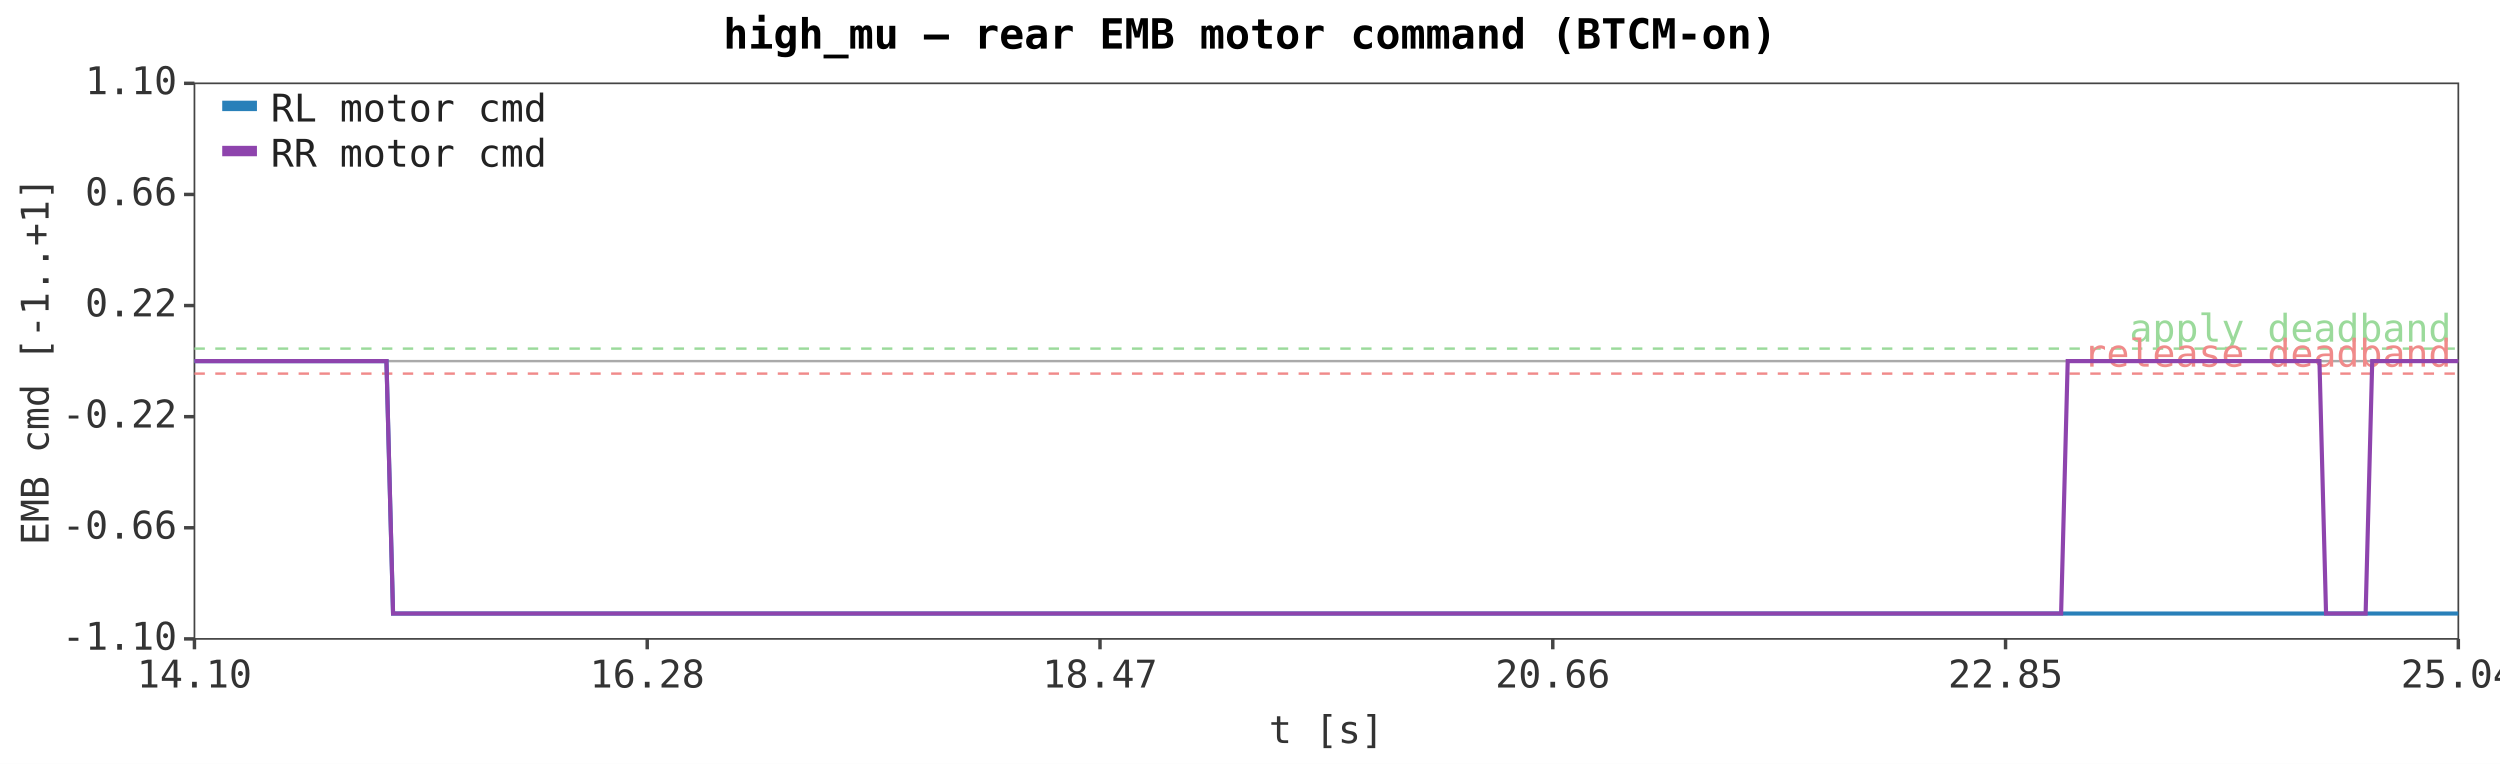
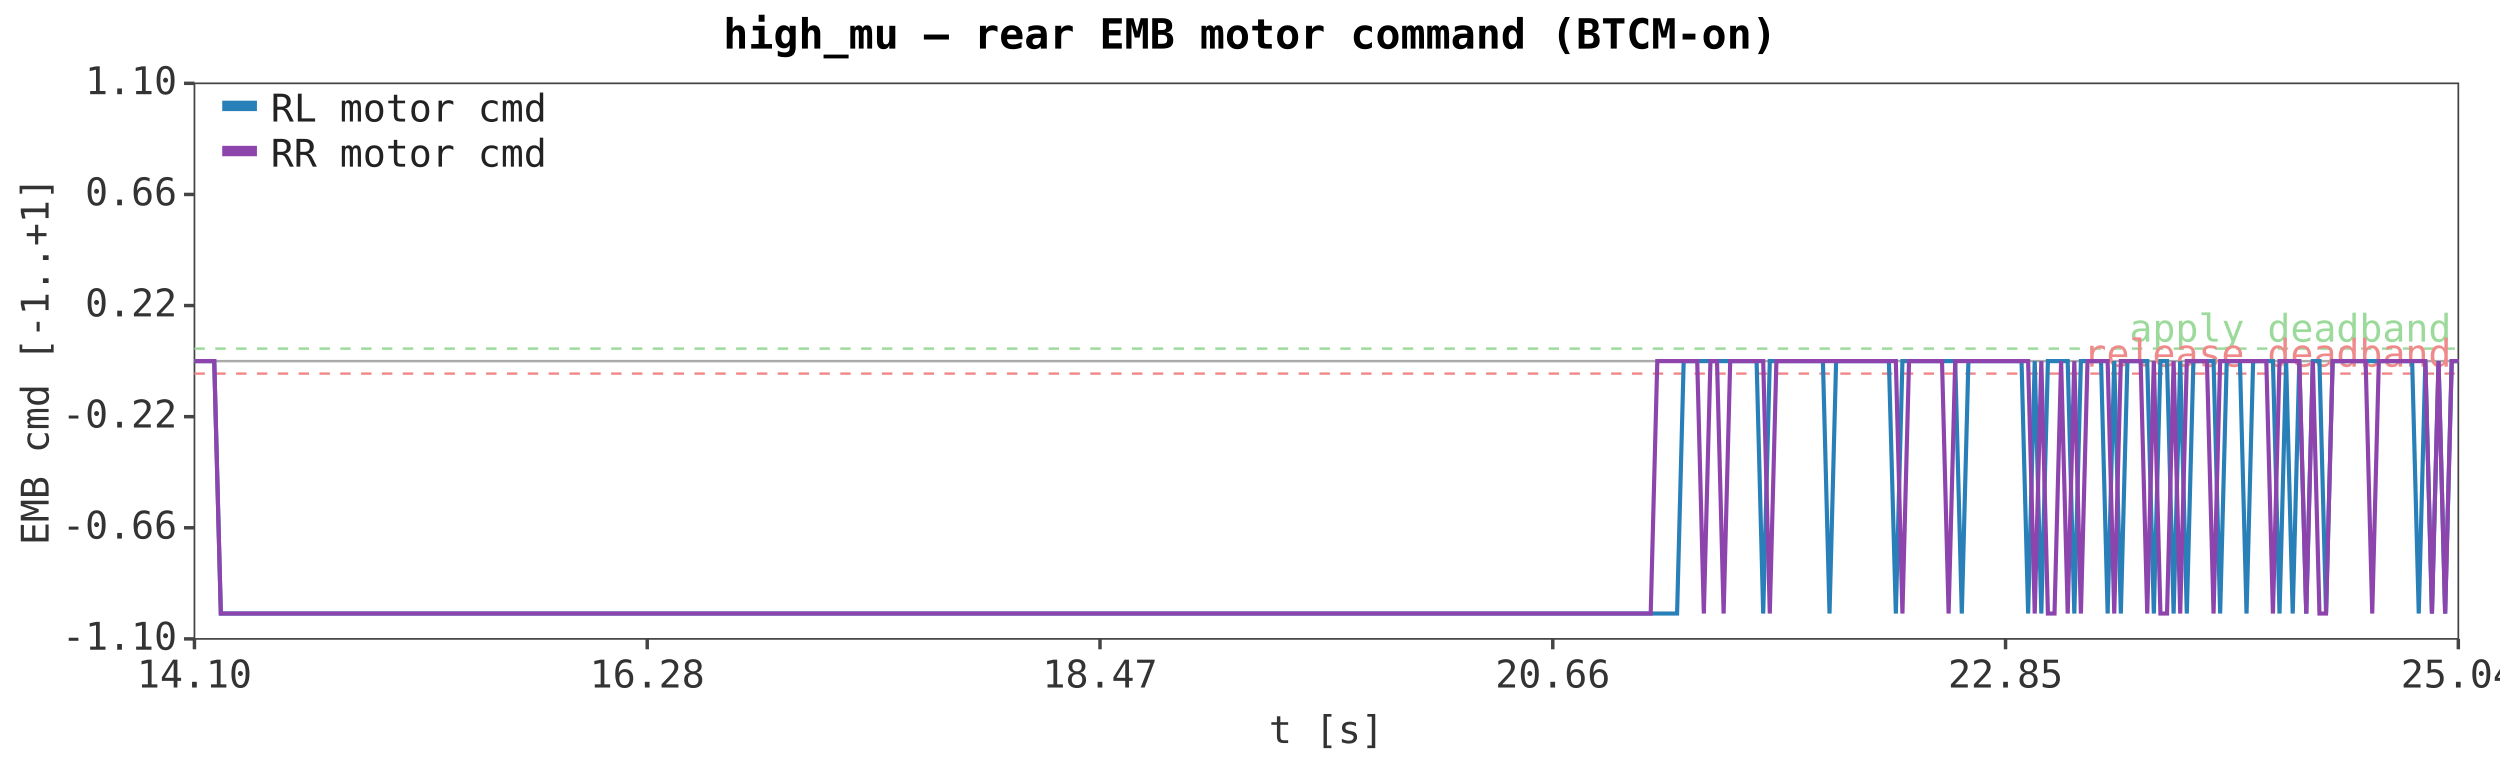
<svg xmlns="http://www.w3.org/2000/svg" viewBox="0 0 720 220" width="720" height="220" font-family="ui-monospace,Consolas,Menlo,monospace" font-size="11">
  <rect width="100%" height="100%" fill="#ffffff" />
  <text x="360.0" y="14" text-anchor="middle" font-size="12" font-weight="bold">high_mu — rear EMB motor command (BTCM-on)</text>
  <rect x="56" y="24" width="652" height="160" fill="none" stroke="#444" stroke-width="0.5" />
  <line x1="56.0" y1="184" x2="56.0" y2="187" stroke="#444" />
  <text x="56.0" y="198" text-anchor="middle" fill="#333">14.10</text>
  <line x1="186.4" y1="184" x2="186.4" y2="187" stroke="#444" />
  <text x="186.4" y="198" text-anchor="middle" fill="#333">16.28</text>
  <line x1="316.8" y1="184" x2="316.8" y2="187" stroke="#444" />
  <text x="316.8" y="198" text-anchor="middle" fill="#333">18.47</text>
  <line x1="447.2" y1="184" x2="447.2" y2="187" stroke="#444" />
  <text x="447.2" y="198" text-anchor="middle" fill="#333">20.66</text>
  <line x1="577.6" y1="184" x2="577.6" y2="187" stroke="#444" />
  <text x="577.6" y="198" text-anchor="middle" fill="#333">22.85</text>
  <line x1="708.0" y1="184" x2="708.0" y2="187" stroke="#444" />
  <text x="708.0" y="198" text-anchor="middle" fill="#333">25.04</text>
  <line x1="53" y1="184.0" x2="56" y2="184.0" stroke="#444" />
  <text x="51" y="184.0" text-anchor="end" dominant-baseline="middle" fill="#333">-1.10</text>
  <line x1="53" y1="152.0" x2="56" y2="152.0" stroke="#444" />
  <text x="51" y="152.0" text-anchor="end" dominant-baseline="middle" fill="#333">-0.66</text>
  <line x1="53" y1="120.0" x2="56" y2="120.0" stroke="#444" />
  <text x="51" y="120.0" text-anchor="end" dominant-baseline="middle" fill="#333">-0.22</text>
  <line x1="53" y1="88.0" x2="56" y2="88.0" stroke="#444" />
  <text x="51" y="88.0" text-anchor="end" dominant-baseline="middle" fill="#333">0.22</text>
  <line x1="53" y1="56.0" x2="56" y2="56.0" stroke="#444" />
  <text x="51" y="56.0" text-anchor="end" dominant-baseline="middle" fill="#333">0.66</text>
  <line x1="53" y1="24.0" x2="56" y2="24.0" stroke="#444" />
  <text x="51" y="24.0" text-anchor="end" dominant-baseline="middle" fill="#333">1.10</text>
  <text x="382.0" y="214" text-anchor="middle" fill="#333">t [s]</text>
  <text transform="translate(14,104.0) rotate(-90)" text-anchor="middle" fill="#333">EMB cmd [-1..+1]</text>
  <line x1="56.0" y1="104.0" x2="708.0" y2="104.0" stroke="#aaa" stroke-width="0.7" stroke-dasharray="1 0" />
  <line x1="56.0" y1="100.4" x2="708.0" y2="100.4" stroke="#9bda9b" stroke-width="0.7" stroke-dasharray="3 3" />
  <text x="706.0" y="98.4" text-anchor="end" fill="#9bda9b">apply deadband</text>
  <line x1="56.0" y1="107.6" x2="708.0" y2="107.6" stroke="#f08a8a" stroke-width="0.7" stroke-dasharray="3 3" />
  <text x="706.0" y="105.6" text-anchor="end" fill="#f08a8a">release deadband</text>
-   <polyline fill="none" stroke="#2980b9" stroke-width="1.2" points="56.0,104.0 57.9,104.0 59.8,104.0 61.7,104.0 63.6,104.0 65.5,104.0 67.4,104.0 69.3,104.0 71.3,104.0 73.2,104.0 75.1,104.0 77.0,104.0 78.9,104.0 80.8,104.0 82.7,104.0 84.6,104.0 86.5,104.0 88.4,104.0 90.3,104.0 92.2,104.0 94.1,104.0 96.0,104.0 97.9,104.0 99.8,104.0 101.8,104.0 103.7,104.0 105.6,104.0 107.5,104.0 109.4,104.0 111.3,104.0 113.2,176.7 115.1,176.7 117.0,176.7 118.9,176.7 120.8,176.7 122.7,176.7 124.6,176.7 126.5,176.7 128.4,176.7 130.4,176.7 132.3,176.7 134.2,176.7 136.1,176.7 138.0,176.7 139.9,176.7 141.8,176.7 143.7,176.7 145.6,176.7 147.5,176.7 149.4,176.7 151.3,176.7 153.2,176.7 155.1,176.7 157.0,176.7 158.9,176.7 160.9,176.7 162.8,176.7 164.7,176.7 166.6,176.7 168.5,176.7 170.4,176.7 172.3,176.7 174.2,176.7 176.1,176.7 178.0,176.7 179.9,176.7 181.8,176.7 183.7,176.7 185.6,176.7 187.5,176.7 189.5,176.7 191.4,176.7 193.3,176.7 195.2,176.7 197.1,176.7 199.0,176.7 200.9,176.7 202.8,176.7 204.7,176.7 206.6,176.7 208.5,176.7 210.4,176.7 212.3,176.7 214.2,176.7 216.1,176.7 218.0,176.7 220.0,176.7 221.9,176.7 223.8,176.7 225.7,176.7 227.6,176.7 229.5,176.7 231.4,176.7 233.3,176.7 235.2,176.7 237.1,176.7 239.0,176.7 240.9,176.7 242.8,176.7 244.7,176.7 246.6,176.7 248.5,176.7 250.5,176.7 252.4,176.7 254.3,176.7 256.2,176.7 258.1,176.7 260.0,176.7 261.9,176.7 263.8,176.7 265.7,176.7 267.6,176.7 269.5,176.7 271.4,176.7 273.3,176.7 275.2,176.7 277.1,176.7 279.1,176.7 281.0,176.7 282.9,176.7 284.8,176.7 286.7,176.7 288.6,176.7 290.5,176.7 292.4,176.7 294.3,176.7 296.2,176.7 298.1,176.7 300.0,176.7 301.9,176.7 303.8,176.7 305.7,176.7 307.6,176.7 309.6,176.7 311.5,176.7 313.4,176.7 315.3,176.7 317.2,176.7 319.1,176.7 321.0,176.7 322.9,176.7 324.8,176.7 326.7,176.7 328.6,176.7 330.5,176.7 332.4,176.7 334.3,176.7 336.2,176.7 338.2,176.7 340.1,176.7 342.0,176.7 343.9,176.7 345.8,176.7 347.7,176.7 349.6,176.7 351.5,176.7 353.4,176.7 355.3,176.7 357.2,176.7 359.1,176.7 361.0,176.7 362.9,176.7 364.8,176.7 366.7,176.7 368.7,176.7 370.6,176.7 372.5,176.7 374.4,176.7 376.3,176.7 378.2,176.7 380.1,176.7 382.0,176.7 383.9,176.7 385.8,176.7 387.7,176.7 389.6,176.7 391.5,176.7 393.4,176.7 395.3,176.7 397.3,176.7 399.2,176.7 401.1,176.7 403.0,176.7 404.9,176.7 406.8,176.7 408.7,176.7 410.6,176.7 412.5,176.7 414.4,176.7 416.3,176.7 418.2,176.7 420.1,176.7 422.0,176.7 423.9,176.7 425.8,176.7 427.8,176.7 429.7,176.7 431.6,176.7 433.5,176.7 435.4,176.7 437.3,176.7 439.2,176.7 441.1,176.7 443.0,176.7 444.9,176.7 446.8,176.7 448.7,176.7 450.6,176.7 452.5,176.7 454.4,176.7 456.4,176.7 458.3,176.7 460.2,176.7 462.1,176.7 464.0,176.7 465.9,176.7 467.8,176.7 469.7,176.7 471.6,176.7 473.5,176.7 475.4,176.7 477.3,176.7 479.2,176.7 481.1,176.7 483.0,176.7 484.9,176.7 486.9,176.7 488.8,176.7 490.7,176.7 492.6,176.7 494.5,176.7 496.4,176.7 498.3,176.7 500.2,176.7 502.1,176.7 504.0,176.7 505.9,176.7 507.8,176.7 509.7,176.7 511.6,176.7 513.5,176.7 515.5,176.7 517.4,176.7 519.3,176.7 521.2,176.7 523.1,176.7 525.0,176.7 526.9,176.7 528.8,176.7 530.7,176.7 532.6,176.7 534.5,176.7 536.4,176.7 538.3,176.7 540.2,176.7 542.1,176.7 544.0,176.7 546.0,176.7 547.9,176.7 549.8,176.7 551.7,176.7 553.6,176.7 555.5,176.7 557.4,176.7 559.3,176.7 561.2,176.7 563.1,176.7 565.0,176.7 566.9,176.7 568.8,176.7 570.7,176.7 572.6,176.7 574.5,176.7 576.5,176.7 578.4,176.7 580.3,176.7 582.2,176.7 584.1,176.7 586.0,176.7 587.9,176.7 589.8,176.7 591.7,176.7 593.6,176.7 595.5,176.7 597.4,176.7 599.3,176.7 601.2,176.7 603.1,176.7 605.1,176.7 607.0,176.7 608.9,176.7 610.8,176.7 612.7,176.7 614.6,176.7 616.5,176.7 618.4,176.7 620.3,176.7 622.2,176.7 624.1,176.7 626.0,176.7 627.9,176.7 629.8,176.7 631.7,176.7 633.6,176.7 635.6,176.7 637.5,176.7 639.4,176.7 641.3,176.7 643.2,176.7 645.1,176.7 647.0,176.7 648.9,176.7 650.8,176.7 652.7,176.7 654.6,176.7 656.5,176.7 658.4,176.7 660.3,176.7 662.2,176.7 664.2,176.7 666.1,176.7 668.0,176.7 669.9,176.7 671.8,176.7 673.7,176.7 675.6,176.7 677.5,176.7 679.4,176.7 681.3,176.7 683.2,176.7 685.1,176.7 687.0,176.7 688.9,176.7 690.8,176.7 692.7,176.7 694.7,176.7 696.6,176.7 698.5,176.7 700.4,176.7 702.3,176.7 704.2,176.7 706.1,176.7 708.0,176.7" />
-   <polyline fill="none" stroke="#8e44ad" stroke-width="1.2" points="56.0,104.0 57.9,104.0 59.8,104.0 61.7,104.0 63.6,104.0 65.5,104.0 67.4,104.0 69.3,104.0 71.3,104.0 73.2,104.0 75.1,104.0 77.0,104.0 78.9,104.0 80.8,104.0 82.7,104.0 84.6,104.0 86.5,104.0 88.4,104.0 90.3,104.0 92.2,104.0 94.1,104.0 96.0,104.0 97.9,104.0 99.8,104.0 101.8,104.0 103.7,104.0 105.6,104.0 107.5,104.0 109.4,104.0 111.3,104.0 113.2,176.7 115.1,176.7 117.0,176.7 118.9,176.7 120.8,176.7 122.7,176.7 124.6,176.7 126.5,176.7 128.4,176.7 130.4,176.7 132.3,176.7 134.2,176.7 136.1,176.7 138.0,176.7 139.9,176.7 141.8,176.7 143.7,176.7 145.6,176.7 147.5,176.7 149.4,176.7 151.3,176.7 153.2,176.7 155.1,176.7 157.0,176.7 158.9,176.7 160.9,176.7 162.8,176.7 164.7,176.7 166.6,176.7 168.5,176.7 170.4,176.7 172.3,176.7 174.2,176.7 176.1,176.7 178.0,176.7 179.9,176.7 181.8,176.7 183.7,176.7 185.6,176.7 187.5,176.7 189.5,176.7 191.4,176.7 193.3,176.7 195.2,176.7 197.1,176.7 199.0,176.7 200.9,176.7 202.8,176.7 204.7,176.7 206.6,176.7 208.5,176.7 210.4,176.7 212.3,176.7 214.2,176.7 216.1,176.7 218.0,176.7 220.0,176.7 221.9,176.7 223.8,176.7 225.7,176.7 227.6,176.7 229.5,176.7 231.4,176.7 233.3,176.7 235.2,176.7 237.1,176.7 239.0,176.7 240.9,176.7 242.8,176.7 244.7,176.7 246.6,176.7 248.5,176.7 250.5,176.7 252.4,176.7 254.3,176.7 256.2,176.7 258.1,176.7 260.0,176.7 261.9,176.7 263.8,176.7 265.7,176.7 267.6,176.7 269.5,176.7 271.4,176.7 273.3,176.7 275.2,176.7 277.1,176.7 279.1,176.7 281.0,176.7 282.9,176.7 284.8,176.7 286.7,176.7 288.6,176.7 290.5,176.7 292.4,176.7 294.3,176.7 296.2,176.7 298.1,176.7 300.0,176.7 301.9,176.7 303.8,176.7 305.7,176.7 307.6,176.7 309.6,176.7 311.5,176.7 313.4,176.7 315.3,176.7 317.2,176.7 319.1,176.7 321.0,176.7 322.9,176.7 324.8,176.7 326.7,176.7 328.6,176.7 330.5,176.7 332.4,176.7 334.3,176.7 336.2,176.7 338.2,176.7 340.1,176.7 342.0,176.7 343.9,176.7 345.8,176.7 347.7,176.7 349.6,176.7 351.5,176.7 353.4,176.7 355.3,176.7 357.2,176.7 359.1,176.7 361.0,176.7 362.9,176.7 364.8,176.7 366.7,176.7 368.7,176.7 370.6,176.7 372.5,176.7 374.4,176.7 376.3,176.7 378.2,176.7 380.1,176.7 382.0,176.7 383.9,176.7 385.8,176.7 387.7,176.7 389.6,176.7 391.5,176.7 393.4,176.7 395.3,176.7 397.3,176.7 399.2,176.7 401.1,176.7 403.0,176.7 404.9,176.7 406.8,176.7 408.7,176.7 410.6,176.7 412.5,176.7 414.4,176.7 416.3,176.7 418.2,176.7 420.1,176.7 422.0,176.7 423.9,176.7 425.8,176.7 427.8,176.7 429.7,176.7 431.6,176.7 433.5,176.7 435.4,176.7 437.3,176.7 439.2,176.7 441.1,176.7 443.0,176.7 444.9,176.7 446.8,176.7 448.7,176.7 450.6,176.7 452.5,176.7 454.4,176.7 456.4,176.7 458.3,176.7 460.2,176.7 462.1,176.7 464.0,176.7 465.9,176.7 467.8,176.7 469.7,176.7 471.6,176.7 473.5,176.7 475.4,176.7 477.3,176.7 479.2,176.7 481.1,176.7 483.0,176.7 484.9,176.7 486.9,176.7 488.8,176.7 490.7,176.7 492.6,176.7 494.5,176.7 496.4,176.7 498.3,176.7 500.2,176.7 502.1,176.7 504.0,176.7 505.9,176.7 507.8,176.7 509.7,176.7 511.6,176.7 513.5,176.7 515.5,176.7 517.4,176.7 519.3,176.7 521.2,176.7 523.1,176.7 525.0,176.7 526.9,176.7 528.8,176.7 530.7,176.7 532.6,176.7 534.5,176.7 536.4,176.7 538.3,176.7 540.2,176.7 542.1,176.7 544.0,176.7 546.0,176.7 547.9,176.7 549.8,176.7 551.7,176.7 553.6,176.7 555.5,176.7 557.4,176.7 559.3,176.7 561.2,176.7 563.1,176.7 565.0,176.7 566.9,176.7 568.8,176.7 570.7,176.7 572.6,176.7 574.5,176.7 576.5,176.7 578.4,176.7 580.3,176.7 582.2,176.7 584.1,176.7 586.0,176.7 587.9,176.7 589.8,176.7 591.7,176.7 593.6,176.7 595.5,104.0 597.4,104.0 599.3,104.0 601.2,104.0 603.1,104.0 605.1,104.0 607.0,104.0 608.9,104.0 610.8,104.0 612.7,104.0 614.6,104.0 616.5,104.0 618.4,104.0 620.3,104.0 622.2,104.0 624.1,104.0 626.0,104.0 627.9,104.0 629.8,104.0 631.7,104.0 633.6,104.0 635.6,104.0 637.5,104.0 639.4,104.0 641.3,104.0 643.2,104.0 645.1,104.0 647.0,104.0 648.9,104.0 650.8,104.0 652.7,104.0 654.6,104.0 656.5,104.0 658.4,104.0 660.3,104.0 662.2,104.0 664.2,104.0 666.1,104.0 668.0,104.0 669.9,176.7 671.8,176.7 673.7,176.7 675.6,176.7 677.5,176.7 679.4,176.7 681.3,176.7 683.2,104.0 685.1,104.0 687.0,104.0 688.9,104.0 690.8,104.0 692.7,104.0 694.7,104.0 696.6,104.0 698.5,104.0 700.4,104.0 702.3,104.0 704.2,104.0 706.1,104.0 708.0,104.0" />
+   <polyline fill="none" stroke="#2980b9" stroke-width="1.2" points="56.0,104.0 57.9,104.0 59.8,104.0 61.7,104.0 63.6,176.7 65.5,176.7 67.4,176.7 69.3,176.7 71.3,176.7 73.2,176.7 75.1,176.7 77.0,176.7 78.9,176.7 80.8,176.7 82.7,176.7 84.6,176.7 86.5,176.7 88.4,176.7 90.3,176.7 92.2,176.7 94.1,176.7 96.0,176.7 97.9,176.7 99.8,176.7 101.8,176.7 103.7,176.7 105.6,176.7 107.5,176.7 109.4,176.7 111.3,176.7 113.2,176.7 115.1,176.7 117.0,176.7 118.9,176.7 120.8,176.7 122.7,176.7 124.6,176.7 126.5,176.7 128.4,176.7 130.4,176.7 132.3,176.7 134.2,176.7 136.1,176.7 138.0,176.7 139.9,176.7 141.8,176.7 143.7,176.7 145.6,176.7 147.5,176.7 149.4,176.7 151.3,176.7 153.2,176.7 155.1,176.7 157.0,176.7 158.9,176.7 160.9,176.7 162.8,176.7 164.7,176.7 166.6,176.7 168.5,176.7 170.4,176.7 172.3,176.7 174.2,176.7 176.1,176.7 178.0,176.7 179.9,176.7 181.8,176.7 183.7,176.7 185.6,176.7 187.5,176.7 189.5,176.7 191.4,176.7 193.3,176.7 195.2,176.7 197.1,176.7 199.0,176.7 200.9,176.7 202.8,176.7 204.7,176.7 206.6,176.7 208.5,176.7 210.4,176.7 212.3,176.7 214.2,176.7 216.1,176.7 218.0,176.7 220.0,176.7 221.9,176.7 223.8,176.7 225.7,176.7 227.6,176.7 229.5,176.7 231.4,176.7 233.3,176.7 235.2,176.7 237.1,176.7 239.0,176.7 240.9,176.7 242.8,176.7 244.7,176.7 246.6,176.7 248.5,176.7 250.5,176.7 252.4,176.7 254.3,176.7 256.2,176.7 258.1,176.7 260.0,176.7 261.9,176.7 263.8,176.7 265.7,176.7 267.6,176.7 269.5,176.7 271.4,176.7 273.3,176.7 275.2,176.7 277.1,176.7 279.1,176.7 281.0,176.7 282.9,176.7 284.8,176.7 286.7,176.7 288.6,176.7 290.5,176.7 292.4,176.7 294.3,176.7 296.2,176.7 298.1,176.7 300.0,176.7 301.9,176.7 303.8,176.7 305.7,176.7 307.6,176.7 309.6,176.7 311.5,176.7 313.4,176.7 315.3,176.7 317.2,176.7 319.1,176.7 321.0,176.7 322.9,176.7 324.8,176.7 326.7,176.7 328.6,176.7 330.5,176.7 332.4,176.7 334.3,176.7 336.2,176.7 338.2,176.7 340.1,176.7 342.0,176.7 343.9,176.7 345.8,176.7 347.7,176.7 349.6,176.7 351.5,176.7 353.4,176.7 355.3,176.7 357.2,176.7 359.1,176.7 361.0,176.7 362.9,176.7 364.8,176.7 366.7,176.7 368.7,176.7 370.6,176.7 372.5,176.7 374.4,176.7 376.3,176.7 378.2,176.7 380.1,176.7 382.0,176.7 383.9,176.7 385.8,176.7 387.7,176.7 389.6,176.7 391.5,176.7 393.4,176.7 395.3,176.7 397.3,176.7 399.2,176.7 401.1,176.7 403.0,176.7 404.9,176.7 406.8,176.7 408.7,176.7 410.6,176.7 412.5,176.7 414.4,176.7 416.3,176.7 418.2,176.7 420.1,176.7 422.0,176.7 423.9,176.7 425.8,176.7 427.8,176.7 429.7,176.7 431.6,176.7 433.5,176.7 435.4,176.7 437.3,176.7 439.2,176.7 441.1,176.7 443.0,176.7 444.9,176.7 446.8,176.7 448.7,176.7 450.6,176.7 452.5,176.7 454.4,176.7 456.4,176.7 458.3,176.7 460.2,176.7 462.1,176.7 464.0,176.7 465.9,176.7 467.8,176.7 469.7,176.7 471.6,176.7 473.5,176.7 475.4,176.7 477.3,176.7 479.2,176.7 481.1,176.7 483.0,176.7 484.9,104.0 486.9,104.0 488.8,104.0 490.7,104.0 492.6,104.0 494.5,104.0 496.4,104.0 498.3,104.0 500.2,104.0 502.1,104.0 504.0,104.0 505.9,104.0 507.8,176.7 509.7,104.0 511.6,104.0 513.5,104.0 515.5,104.0 517.4,104.0 519.3,104.0 521.2,104.0 523.1,104.0 525.0,104.0 526.9,176.7 528.8,104.0 530.7,104.0 532.6,104.0 534.5,104.0 536.4,104.0 538.3,104.0 540.2,104.0 542.1,104.0 544.0,104.0 546.0,176.7 547.9,104.0 549.8,104.0 551.7,104.0 553.6,104.0 555.5,104.0 557.4,104.0 559.3,104.0 561.2,104.0 563.1,104.0 565.0,176.7 566.9,104.0 568.8,104.0 570.7,104.0 572.6,104.0 574.5,104.0 576.5,104.0 578.4,104.0 580.3,104.0 582.2,104.0 584.1,176.7 586.0,104.0 587.9,176.7 589.8,104.0 591.7,104.0 593.6,104.0 595.5,104.0 597.4,176.7 599.3,104.0 601.2,104.0 603.1,104.0 605.1,104.0 607.0,176.7 608.9,104.0 610.8,176.7 612.7,104.0 614.6,104.0 616.5,104.0 618.4,104.0 620.3,176.7 622.2,104.0 624.1,104.0 626.0,176.7 627.9,104.0 629.8,176.7 631.7,104.0 633.6,104.0 635.6,104.0 637.5,104.0 639.4,176.7 641.3,104.0 643.2,104.0 645.1,104.0 647.0,176.7 648.9,104.0 650.8,104.0 652.7,104.0 654.6,104.0 656.5,176.7 658.4,104.0 660.3,176.7 662.2,104.0 664.2,176.7 666.1,104.0 668.0,104.0 669.9,176.7 671.8,104.0 673.7,104.0 675.6,104.0 677.5,104.0 679.4,104.0 681.3,104.0 683.2,104.0 685.1,104.0 687.0,104.0 688.9,104.0 690.8,104.0 692.7,104.0 694.7,104.0 696.6,176.7 698.5,104.0 700.4,176.7 702.3,104.0 704.2,176.7 706.1,104.0 708.0,104.0" />
+   <polyline fill="none" stroke="#8e44ad" stroke-width="1.2" points="56.0,104.0 57.9,104.0 59.8,104.0 61.7,104.0 63.6,176.7 65.5,176.7 67.4,176.7 69.3,176.7 71.3,176.7 73.2,176.7 75.1,176.7 77.0,176.7 78.9,176.7 80.8,176.7 82.7,176.7 84.6,176.7 86.5,176.7 88.4,176.7 90.3,176.7 92.2,176.7 94.1,176.7 96.0,176.7 97.9,176.7 99.8,176.7 101.8,176.7 103.7,176.7 105.6,176.7 107.5,176.7 109.4,176.7 111.3,176.7 113.2,176.7 115.1,176.7 117.0,176.7 118.9,176.7 120.8,176.7 122.7,176.7 124.6,176.7 126.5,176.7 128.4,176.7 130.4,176.7 132.3,176.7 134.2,176.7 136.1,176.7 138.0,176.7 139.9,176.7 141.8,176.7 143.7,176.7 145.6,176.7 147.5,176.7 149.4,176.7 151.3,176.7 153.2,176.7 155.1,176.7 157.0,176.7 158.9,176.7 160.9,176.7 162.8,176.7 164.7,176.7 166.6,176.7 168.5,176.7 170.4,176.7 172.3,176.7 174.2,176.7 176.1,176.7 178.0,176.7 179.9,176.7 181.8,176.7 183.7,176.7 185.6,176.7 187.5,176.7 189.5,176.7 191.4,176.7 193.3,176.7 195.2,176.7 197.1,176.7 199.0,176.7 200.9,176.7 202.8,176.7 204.7,176.7 206.6,176.7 208.5,176.7 210.4,176.7 212.3,176.7 214.2,176.7 216.1,176.7 218.0,176.7 220.0,176.7 221.9,176.7 223.8,176.7 225.7,176.7 227.6,176.7 229.5,176.7 231.4,176.7 233.3,176.7 235.2,176.7 237.1,176.7 239.0,176.7 240.9,176.7 242.8,176.7 244.7,176.7 246.6,176.7 248.5,176.7 250.5,176.7 252.4,176.7 254.3,176.7 256.2,176.7 258.1,176.7 260.0,176.7 261.9,176.7 263.8,176.7 265.7,176.7 267.6,176.7 269.5,176.7 271.4,176.7 273.3,176.7 275.2,176.7 277.1,176.7 279.1,176.7 281.0,176.7 282.9,176.7 284.8,176.7 286.7,176.7 288.6,176.7 290.5,176.7 292.4,176.7 294.3,176.7 296.2,176.7 298.1,176.7 300.0,176.7 301.9,176.7 303.8,176.7 305.7,176.7 307.6,176.7 309.6,176.7 311.5,176.7 313.4,176.7 315.3,176.7 317.2,176.7 319.1,176.7 321.0,176.7 322.9,176.7 324.8,176.7 326.7,176.7 328.6,176.7 330.5,176.7 332.4,176.7 334.3,176.7 336.2,176.7 338.2,176.7 340.1,176.7 342.0,176.7 343.9,176.7 345.8,176.7 347.7,176.7 349.6,176.7 351.5,176.7 353.4,176.7 355.3,176.7 357.2,176.7 359.1,176.7 361.0,176.7 362.9,176.7 364.8,176.7 366.7,176.7 368.7,176.7 370.6,176.7 372.5,176.7 374.4,176.7 376.3,176.7 378.2,176.7 380.1,176.7 382.0,176.7 383.9,176.7 385.8,176.7 387.7,176.7 389.6,176.7 391.5,176.7 393.4,176.7 395.3,176.7 397.3,176.7 399.2,176.7 401.1,176.7 403.0,176.7 404.9,176.7 406.8,176.7 408.7,176.7 410.6,176.7 412.5,176.7 414.4,176.7 416.3,176.7 418.2,176.7 420.1,176.7 422.0,176.7 423.9,176.7 425.8,176.7 427.8,176.7 429.7,176.7 431.6,176.7 433.5,176.7 435.4,176.7 437.3,176.7 439.2,176.7 441.1,176.7 443.0,176.7 444.9,176.7 446.8,176.7 448.7,176.7 450.6,176.7 452.5,176.7 454.4,176.7 456.4,176.7 458.3,176.7 460.2,176.7 462.1,176.7 464.0,176.7 465.9,176.7 467.8,176.7 469.7,176.7 471.6,176.7 473.5,176.7 475.4,176.7 477.3,104.0 479.2,104.0 481.1,104.0 483.0,104.0 484.9,104.0 486.9,104.0 488.8,104.0 490.7,176.7 492.6,104.0 494.5,104.0 496.4,176.7 498.3,104.0 500.2,104.0 502.1,104.0 504.0,104.0 505.9,104.0 507.8,104.0 509.7,176.7 511.6,104.0 513.5,104.0 515.5,104.0 517.4,104.0 519.3,104.0 521.2,104.0 523.1,104.0 525.0,104.0 526.9,104.0 528.8,104.0 530.7,104.0 532.6,104.0 534.5,104.0 536.4,104.0 538.3,104.0 540.2,104.0 542.1,104.0 544.0,104.0 546.0,104.0 547.9,176.7 549.8,104.0 551.7,104.0 553.6,104.0 555.5,104.0 557.4,104.0 559.3,104.0 561.2,176.7 563.1,104.0 565.0,104.0 566.9,104.0 568.8,104.0 570.7,104.0 572.6,104.0 574.5,104.0 576.5,104.0 578.4,104.0 580.3,104.0 582.2,104.0 584.1,104.0 586.0,176.7 587.9,104.0 589.8,176.7 591.7,176.7 593.6,104.0 595.5,176.7 597.4,104.0 599.3,176.7 601.2,104.0 603.1,104.0 605.1,104.0 607.0,104.0 608.9,176.7 610.8,104.0 612.7,104.0 614.6,104.0 616.5,104.0 618.4,176.7 620.3,104.0 622.2,176.7 624.1,176.7 626.0,104.0 627.9,176.7 629.8,104.0 631.7,104.0 633.6,104.0 635.6,104.0 637.5,176.7 639.4,104.0 641.3,104.0 643.2,104.0 645.1,104.0 647.0,104.0 648.9,104.0 650.8,104.0 652.7,104.0 654.6,176.7 656.5,104.0 658.4,104.0 660.3,104.0 662.2,104.0 664.2,176.7 666.1,104.0 668.0,176.7 669.9,176.7 671.8,104.0 673.7,104.0 675.6,104.0 677.5,104.0 679.4,104.0 681.3,104.0 683.2,176.7 685.1,104.0 687.0,104.0 688.9,104.0 690.8,104.0 692.7,104.0 694.7,104.0 696.6,104.0 698.5,104.0 700.4,176.7 702.3,104.0 704.2,176.7 706.1,104.0 708.0,104.0" />
  <rect x="64" y="29" width="10" height="3" fill="#2980b9" />
  <text x="78" y="35" fill="#222">RL motor cmd</text>
  <rect x="64" y="42" width="10" height="3" fill="#8e44ad" />
  <text x="78" y="48" fill="#222">RR motor cmd</text>
</svg>
